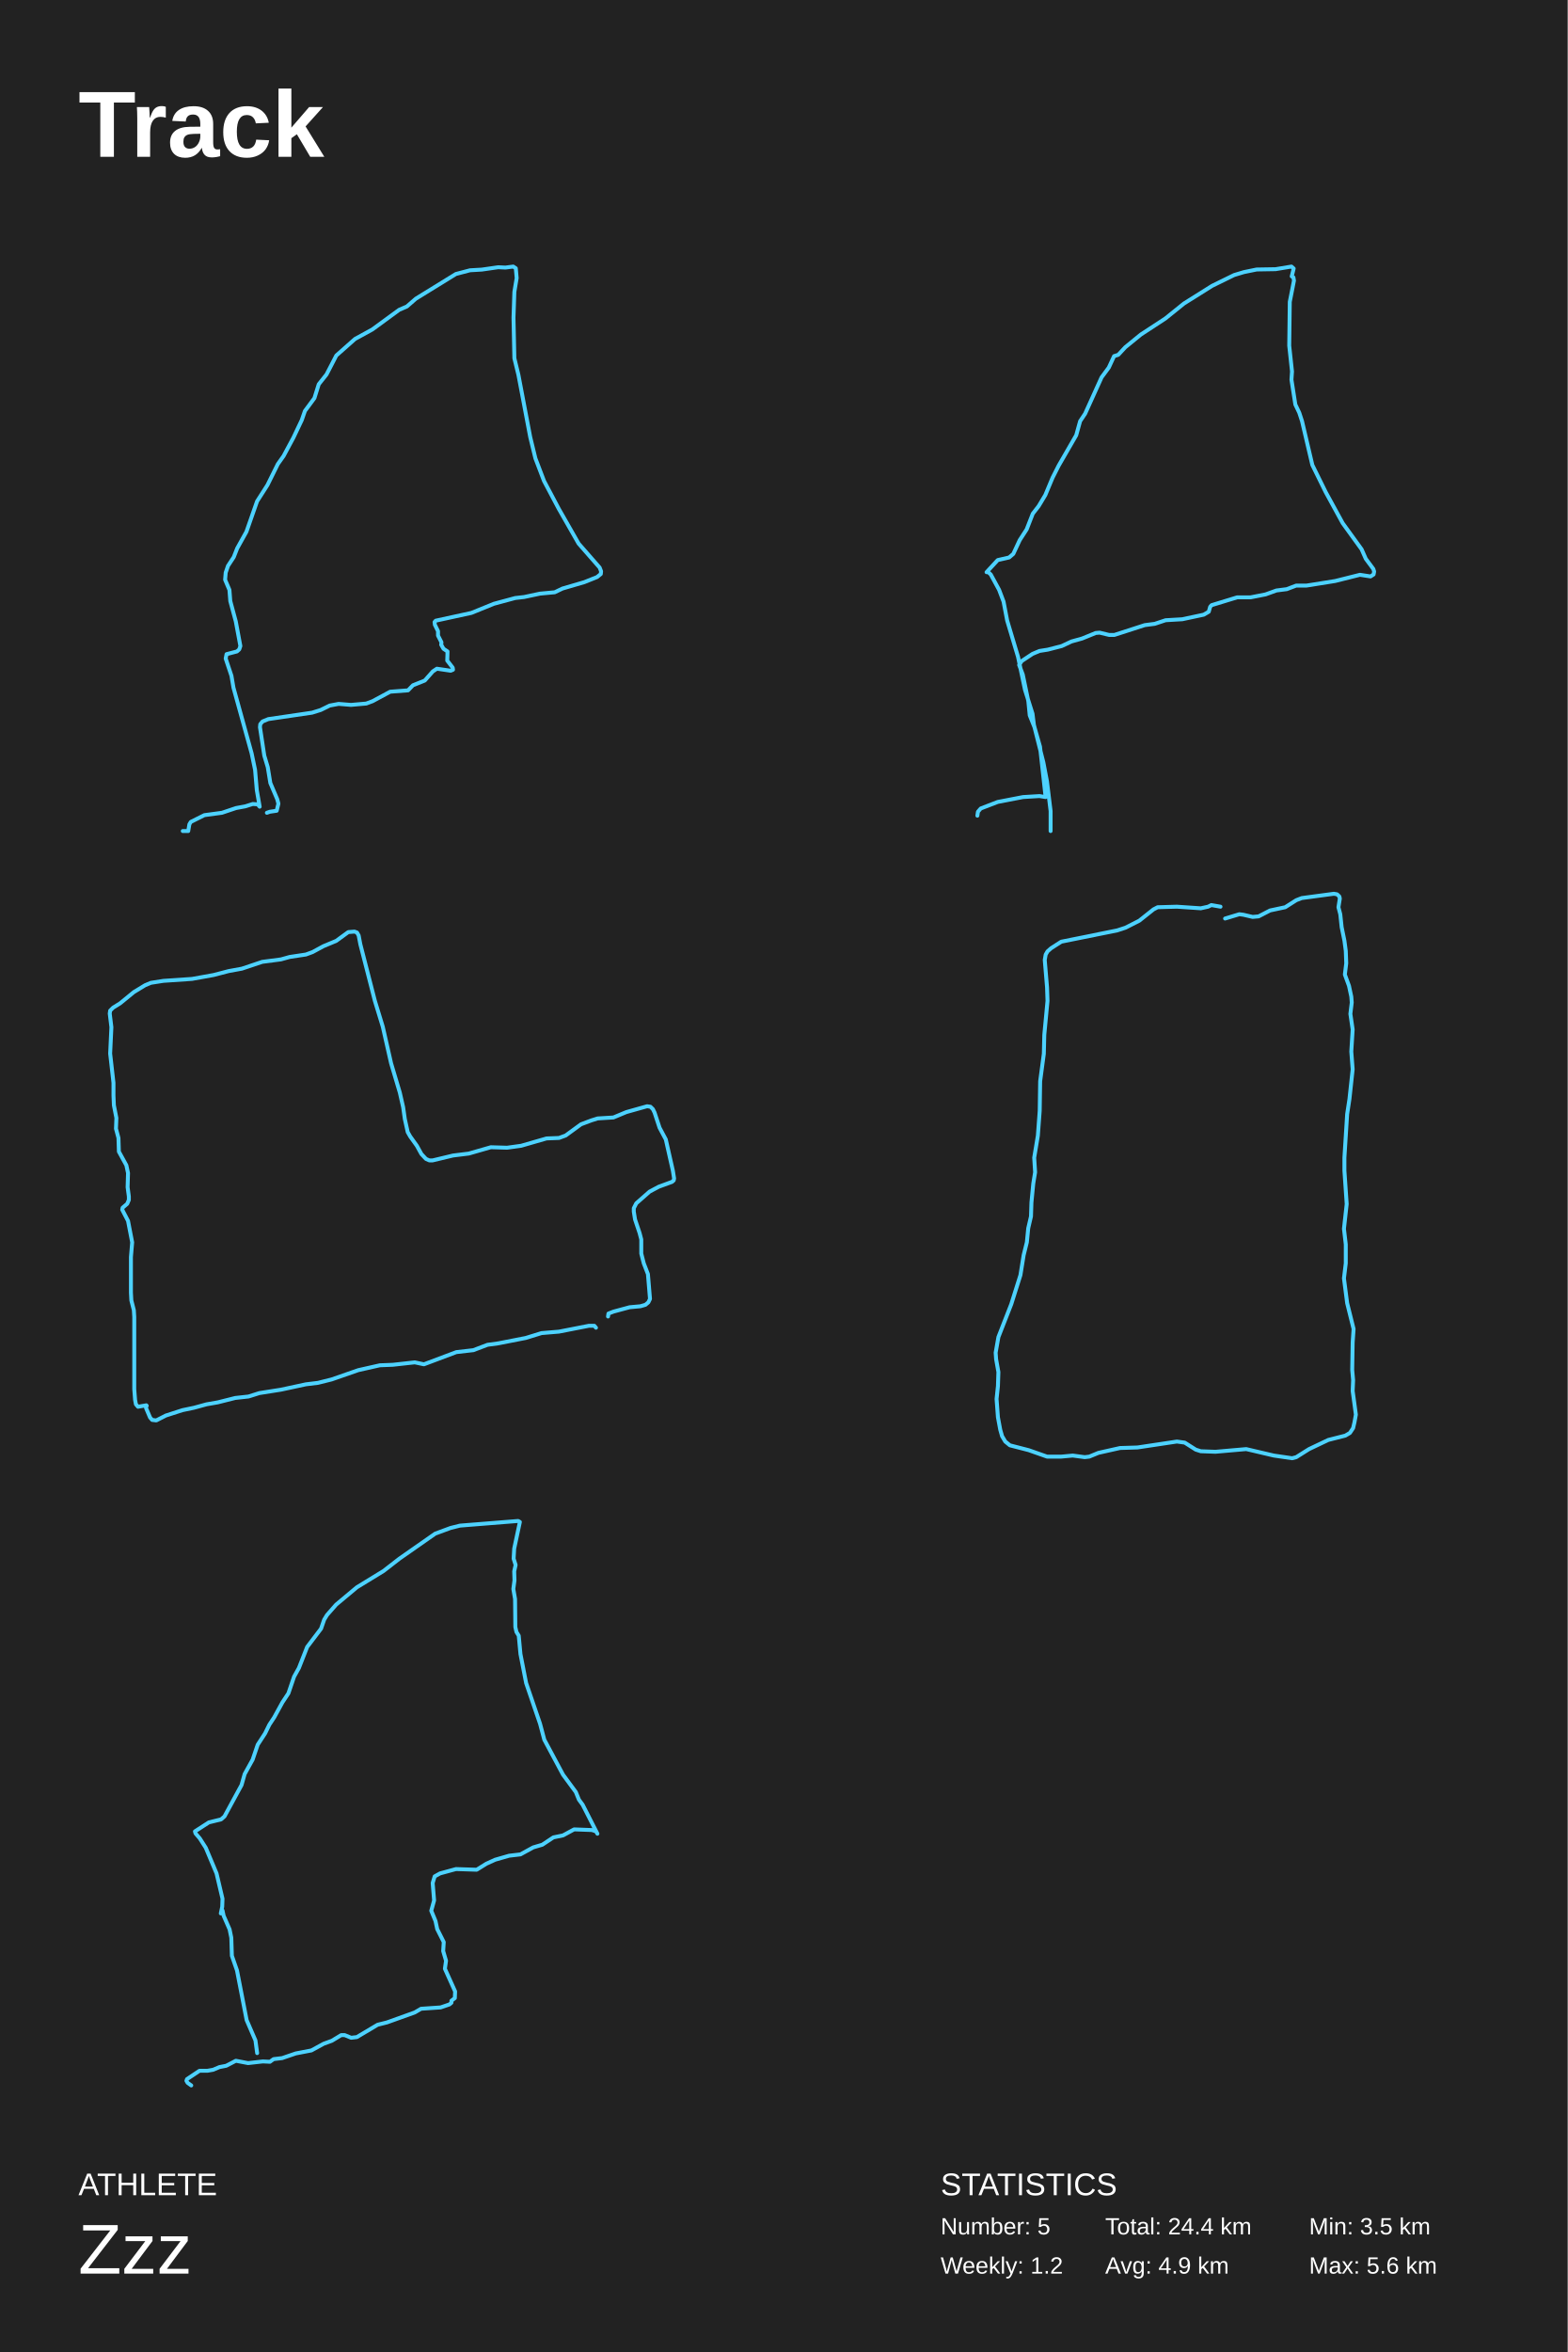
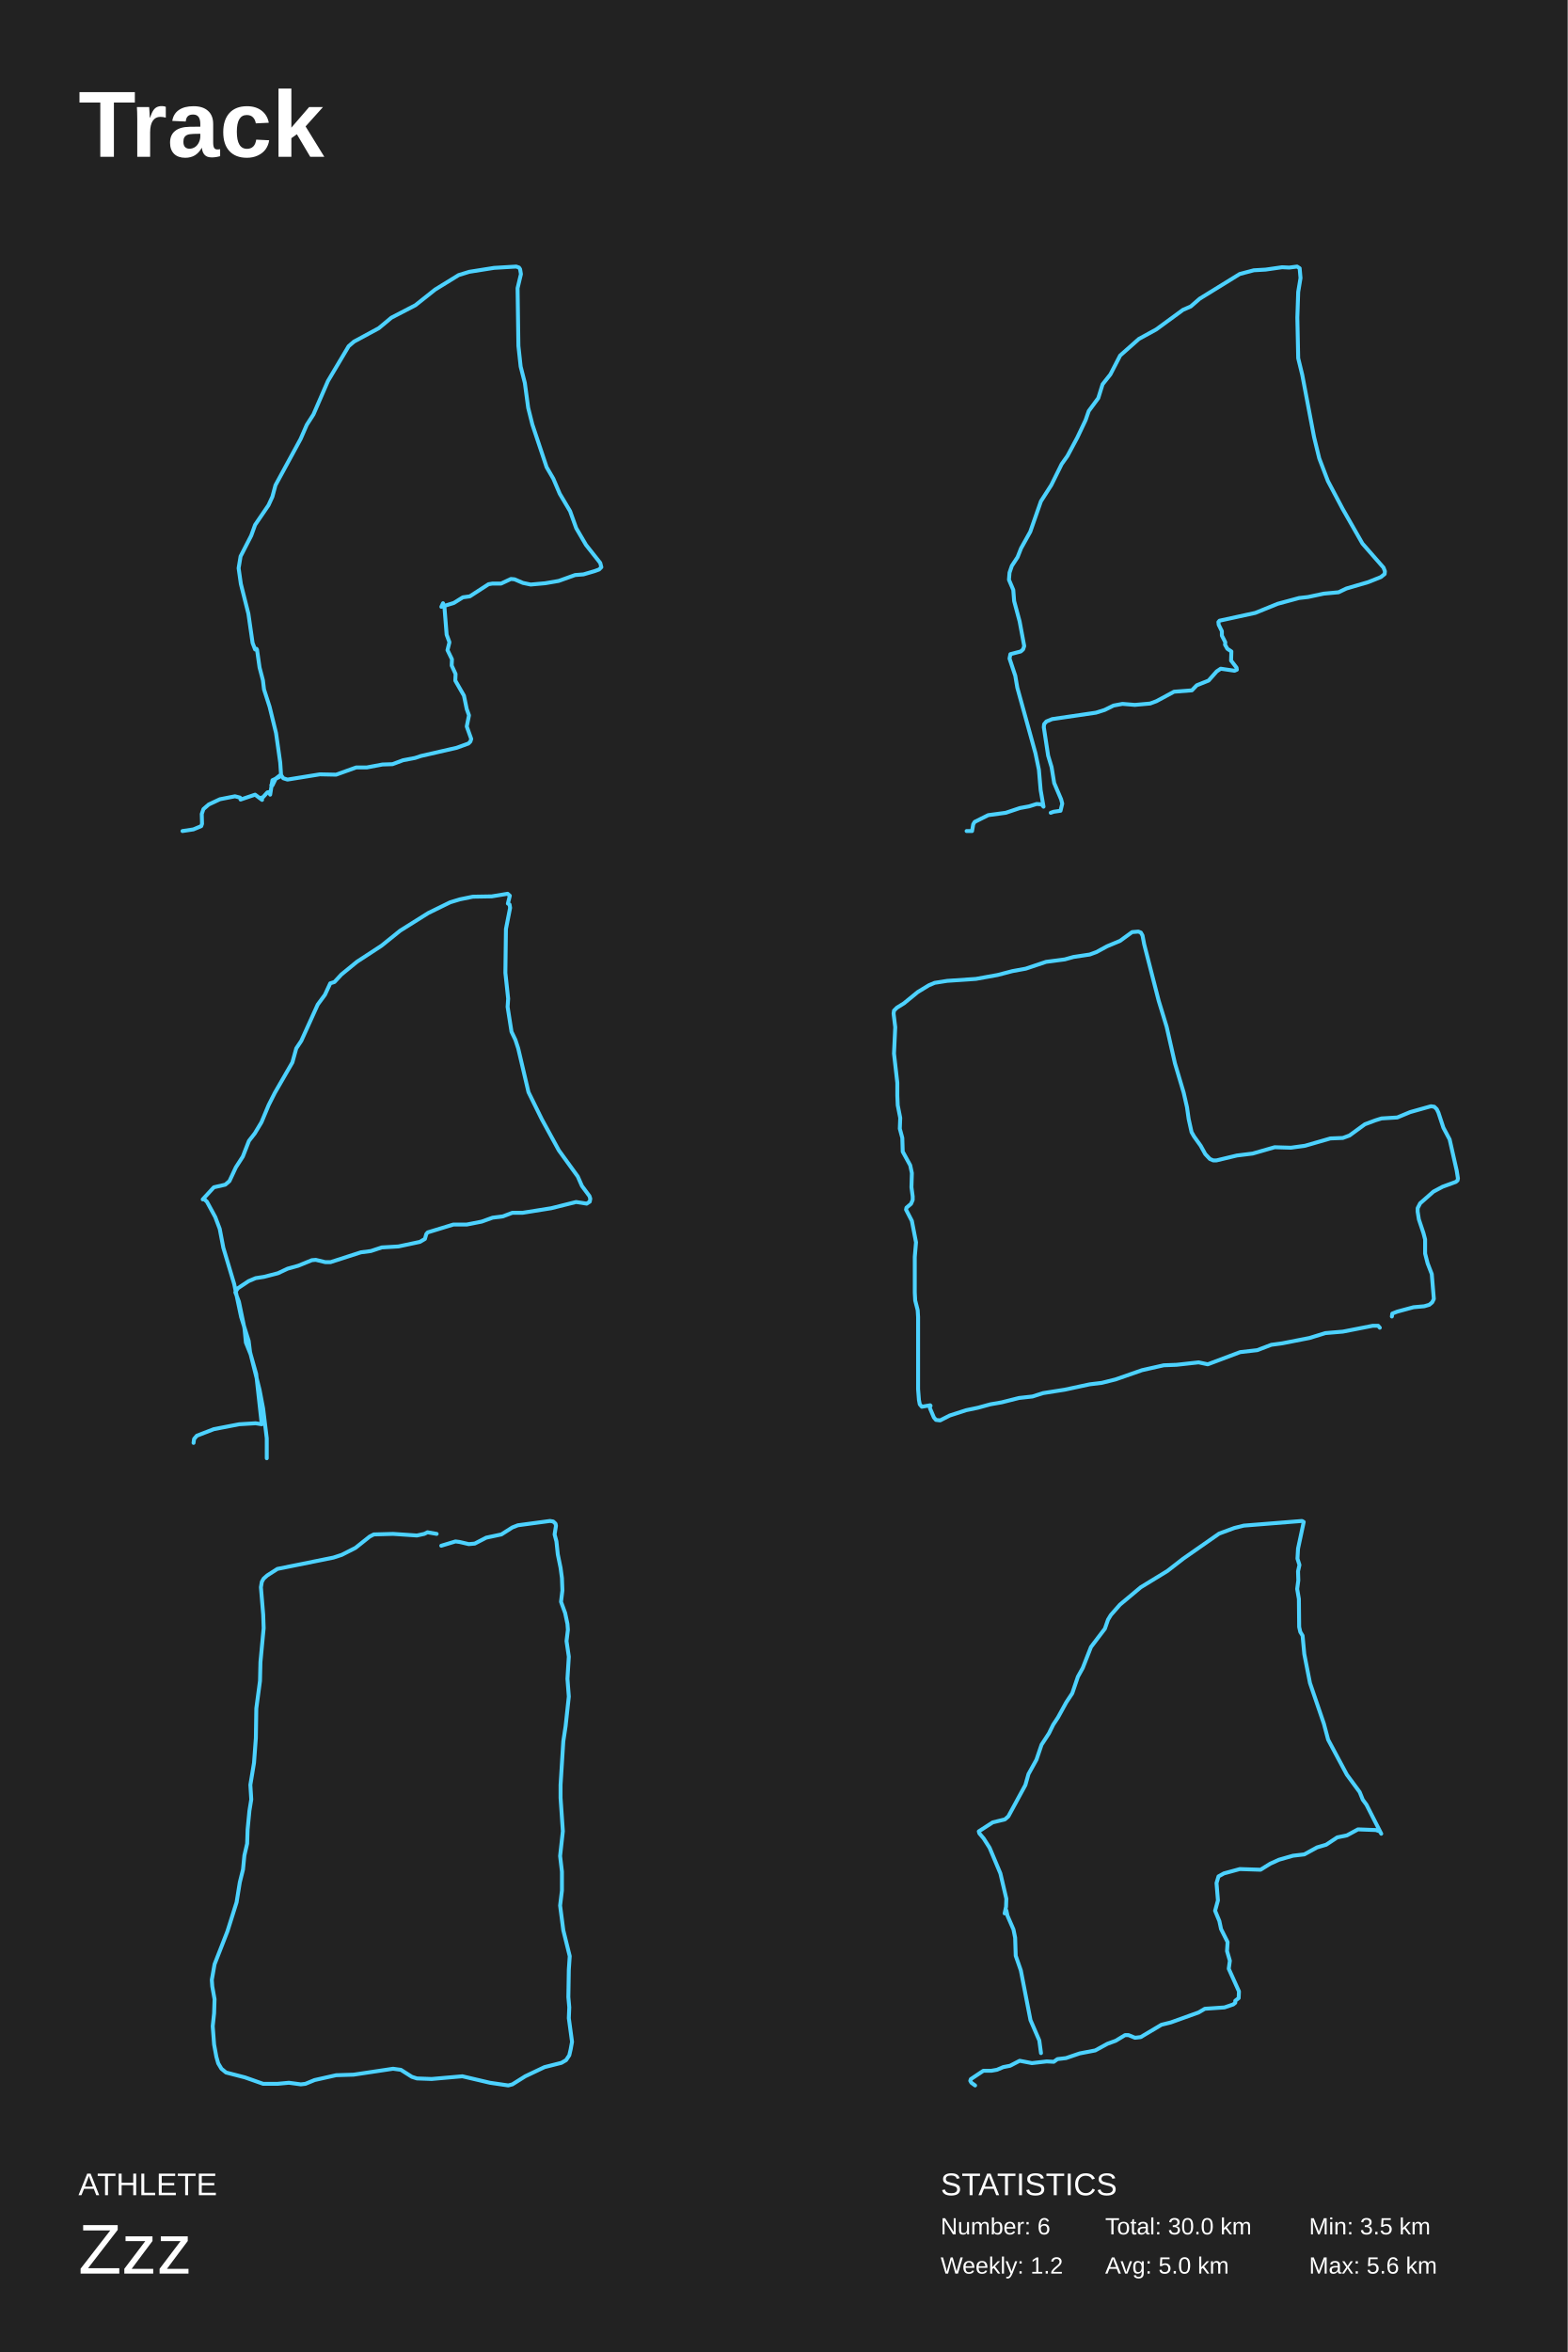
<svg xmlns="http://www.w3.org/2000/svg" baseProfile="full" height="300mm" version="1.1" viewBox="0,0,200,300" width="200mm">
  <defs />
  <rect fill="#222222" height="300" width="200" x="0" y="0" />
  <text fill="#FFFFFF" style="font-size:12px; font-family:Arial; font-weight:bold;" x="10" y="20">Track</text>
  <text fill="#FFFFFF" style="font-size:4px; font-family:Arial" x="10" y="280">ATHLETE</text>
  <text fill="#FFFFFF" style="font-size:9px; font-family:Arial" x="10" y="290">Zzz</text>
  <text fill="#FFFFFF" style="font-size:4px; font-family:Arial" x="120" y="280">STATISTICS</text>
-   <text fill="#FFFFFF" style="font-size:3px; font-family:Arial" x="120" y="285">Number: 5</text>
+   <text fill="#FFFFFF" style="font-size:3px; font-family:Arial" x="120" y="285">Number: 6</text>
  <text fill="#FFFFFF" style="font-size:3px; font-family:Arial" x="120" y="290">Weekly: 1.2</text>
-   <text fill="#FFFFFF" style="font-size:3px; font-family:Arial" x="141" y="285">Total: 24.4 km</text>
-   <text fill="#FFFFFF" style="font-size:3px; font-family:Arial" x="141" y="290">Avg: 4.9 km</text>
+   <text fill="#FFFFFF" style="font-size:3px; font-family:Arial" x="141" y="285">Total: 30.0 km</text>
+   <text fill="#FFFFFF" style="font-size:3px; font-family:Arial" x="141" y="290">Avg: 5.0 km</text>
  <text fill="#FFFFFF" style="font-size:3px; font-family:Arial" x="167" y="285">Min: 3.5 km</text>
  <text fill="#FFFFFF" style="font-size:3px; font-family:Arial" x="167" y="290">Max: 5.6 km</text>
-   <polyline fill="none" points="23.316,106.0 24.014,106.0 24.161,105.137 24.345,104.835 26.072,103.973 28.314,103.671 30.115,103.067 31.291,102.851 32.247,102.549 32.872,102.592 33.129,102.894 32.762,100.781 32.541,98.192 32.1,96.079 29.784,87.71 29.527,86.2 28.792,84 28.902,83.439 30.226,83.094 30.52,82.835 30.667,82.404 30.079,79.255 29.38,76.667 29.27,75.243 28.719,73.949 28.792,73.043 29.086,72.18 29.821,71.059 30.262,69.937 31.438,67.823 32.798,63.94 34.122,61.87 35.445,59.195 36.18,58.16 37.43,55.83 38.496,53.587 38.9,52.422 40.113,50.782 40.664,49.014 41.657,47.763 42.906,45.347 45.295,43.233 47.501,42.025 50.919,39.522 51.911,39.091 53.051,38.099 58.16,34.949 59.961,34.475 61.468,34.388 63.563,34.086 64.482,34.129 65.474,34.0 65.805,34.216 65.915,35.467 65.621,37.236 65.511,40.515 65.621,45.692 66.136,47.806 67.643,55.744 68.304,58.462 69.407,61.352 71.281,64.89 73.818,69.333 76.501,72.396 76.684,72.87 76.648,73.215 76.17,73.604 74.553,74.251 71.759,75.07 70.767,75.545 68.892,75.718 66.871,76.149 65.731,76.278 63.011,77.012 60.145,78.176 55.587,79.169 55.44,79.341 55.477,79.686 55.881,80.506 55.881,81.067 56.322,81.93 56.285,82.232 56.579,82.749 57.094,83.094 57.057,84.259 57.755,85.165 57.792,85.424 57.498,85.553 55.734,85.294 55.219,85.639 54.19,86.804 52.683,87.408 52.058,88.055 49.779,88.228 47.537,89.436 46.729,89.737 44.781,89.91 43.2,89.781 42.061,89.996 40.921,90.557 39.819,90.902 34.232,91.722 33.497,92.024 33.203,92.369 33.166,92.757 33.717,96.381 34.158,97.847 34.489,99.875 35.371,101.945 35.518,102.506 35.298,103.412 34.416,103.541 34.048,103.671" stroke="#4dd2ff" stroke-linecap="round" stroke-linejoin="round" stroke-width="0.5" />
-   <polyline fill="none" points="124.691,104.041 124.762,103.54 125.117,103.124 127.284,102.29 130.517,101.665 132.612,101.539 133.394,101.665 132.683,95.245 131.973,92.743 131.369,91.243 131.192,89.45 130.481,86.031 130.019,84.822 130.339,84.322 131.724,83.405 132.612,83.03 133.678,82.863 135.454,82.404 136.697,81.821 138.047,81.446 139.788,80.737 140.285,80.695 141.493,80.987 142.168,80.987 146.039,79.736 147.318,79.57 148.703,79.111 150.835,78.986 153.57,78.402 154.209,78.027 154.387,77.402 154.564,77.193 157.832,76.193 159.537,76.193 161.456,75.817 162.841,75.317 164.155,75.15 165.363,74.692 166.677,74.692 170.336,74.108 173.497,73.316 174.847,73.525 175.238,73.274 175.309,72.899 175.202,72.566 174.243,71.273 173.71,70.064 171.295,66.729 169.128,62.768 167.423,59.308 166.109,53.721 165.754,52.637 165.256,51.595 164.759,48.426 164.83,47.384 164.475,44.09 164.546,38.503 165.079,35.793 165.008,35.376 164.795,35.251 165.043,34.25 164.759,34.0 162.734,34.334 160.319,34.375 158.685,34.709 157.442,35.084 154.636,36.46 151.048,38.711 148.668,40.629 145.542,42.672 143.553,44.298 142.665,45.257 142.132,45.424 141.457,46.883 140.534,48.134 138.438,52.762 137.798,53.721 137.301,55.514 135.063,59.391 134.282,60.934 133.358,63.143 132.506,64.561 131.76,65.52 130.978,67.521 130.09,68.897 129.273,70.648 128.741,71.106 127.284,71.44 125.863,72.983 126.077,72.983 126.396,73.274 127.462,75.234 128.03,76.735 128.492,79.153 129.877,83.78 130.765,87.991 131.724,91.034 131.902,92.452 133.11,97.246 133.571,99.664 134.033,103.457 134.033,106.0" stroke="#4dd2ff" stroke-linecap="round" stroke-linejoin="round" stroke-width="0.5" />
-   <polyline fill="none" points="77.57,167.921 77.623,167.548 78.259,167.299 80.327,166.739 81.705,166.615 82.342,166.428 82.713,166.117 82.925,165.681 82.66,162.508 82.13,161.139 81.811,159.894 81.811,158.09 81.599,157.281 81.016,155.539 80.857,154.543 80.857,154.108 81.175,153.485 82.872,151.992 84.038,151.37 85.735,150.748 85.947,150.561 86.0,150.312 85.841,149.316 84.94,145.334 84.144,143.841 83.508,141.912 83.296,141.476 82.978,141.165 82.554,141.103 79.903,141.849 78.259,142.534 76.244,142.658 75.449,142.907 74.124,143.405 72.162,144.836 71.314,145.147 69.723,145.21 66.489,146.143 64.686,146.392 62.619,146.33 59.809,147.138 57.794,147.387 55.196,148.01 54.772,148.01 54.348,147.823 53.764,147.201 53.181,146.143 52.333,144.961 52.015,144.401 51.644,142.72 51.432,141.227 51.007,139.36 49.894,135.627 48.834,130.96 47.826,127.662 45.971,120.443 45.758,119.323 45.546,118.95 45.228,118.825 44.433,118.888 42.895,120.008 41.252,120.692 39.873,121.439 39.025,121.75 36.957,122.061 35.844,122.372 33.458,122.684 30.86,123.555 29.163,123.866 27.255,124.364 24.498,124.861 20.839,125.11 19.249,125.359 18.507,125.67 17.075,126.542 15.325,127.973 14.424,128.533 14.053,128.906 14.0,129.28 14.212,131.022 14.053,134.382 14.477,138.116 14.477,139.734 14.53,140.978 14.848,142.596 14.795,143.965 15.113,145.147 15.166,146.89 16.121,148.632 16.333,149.627 16.28,151.432 16.439,152.614 16.439,153.05 16.227,153.548 15.644,154.045 15.591,154.294 16.333,155.725 16.863,158.463 16.704,160.33 16.704,164.872 16.757,165.868 17.075,167.112 17.128,167.984 17.128,177.192 17.234,178.561 17.34,179.121 17.605,179.432 18.666,179.246 18.719,179.308 18.613,179.495 18.666,179.681 19.143,180.801 19.408,181.112 19.938,181.175 21.158,180.552 23.278,179.868 24.763,179.557 26.353,179.121 27.785,178.872 30.012,178.312 31.708,178.126 33.087,177.69 35.844,177.255 39.025,176.57 40.563,176.384 42.312,175.948 45.705,174.766 48.462,174.144 50.106,174.081 52.916,173.77 54.082,174.019 58.218,172.464 60.392,172.215 62.194,171.53 63.573,171.344 67.072,170.659 69.087,170.037 71.314,169.85 75.131,169.104 75.82,169.104 76.032,169.352" stroke="#4dd2ff" stroke-linecap="round" stroke-linejoin="round" stroke-width="0.5" />
-   <polyline fill="none" points="156.293,117.16 158.108,116.611 158.635,116.68 159.806,116.954 160.567,116.886 162.031,116.13 163.963,115.718 165.368,114.824 166.07,114.55 170.168,114.0 170.578,114.069 170.871,114.344 170.929,114.618 170.754,115.718 170.988,116.611 171.163,118.26 171.515,119.977 171.69,121.283 171.749,122.863 171.573,124.306 172.1,125.749 172.393,127.123 172.451,127.878 172.276,129.321 172.568,131.314 172.393,134.131 172.568,136.398 172.159,140.177 171.866,142.1 171.515,147.665 171.515,149.314 171.807,153.574 171.456,156.734 171.69,158.726 171.69,161.131 171.456,163.054 171.866,166.215 172.686,169.512 172.568,171.23 172.51,174.733 172.627,176.039 172.568,177.413 172.978,180.435 172.803,181.397 172.627,182.153 172.217,182.771 171.632,183.115 169.466,183.664 167.007,184.832 165.368,185.863 164.841,186.0 162.499,185.657 158.986,184.832 155.064,185.176 153.191,185.107 152.547,184.901 151.142,184.008 150.146,183.87 145.112,184.626 142.887,184.695 140.135,185.313 138.965,185.794 138.379,185.863 136.857,185.657 135.393,185.794 133.579,185.794 131.237,184.97 128.837,184.351 128.251,183.87 127.841,183.183 127.607,182.359 127.314,180.779 127.139,178.443 127.314,176.794 127.373,175.008 127.08,173.359 127.022,172.535 127.373,170.543 129.012,166.352 130.183,162.642 130.593,160.1 131.003,158.451 131.178,156.665 131.53,155.154 131.588,153.367 131.822,150.963 132.056,149.52 131.939,147.665 132.408,144.848 132.642,141.688 132.7,137.909 133.169,134.405 133.227,132.001 133.637,127.672 133.579,125.955 133.286,122.451 133.403,121.764 133.637,121.352 134.105,120.939 135.393,120.115 142.536,118.672 143.589,118.328 145.346,117.435 147.161,115.992 147.688,115.718 150.146,115.649 153.191,115.855 154.127,115.649 154.537,115.443 155.708,115.649" stroke="#4dd2ff" stroke-linecap="round" stroke-linejoin="round" stroke-width="0.5" />
-   <polyline fill="none" points="24.4,266.0 23.929,265.66 23.784,265.405 23.857,265.192 25.451,264.129 26.466,264.129 27.19,264.001 27.988,263.661 28.857,263.491 30.089,262.853 31.647,263.151 33.531,262.938 34.437,262.981 34.908,262.641 35.995,262.513 37.735,261.918 39.728,261.535 41.286,260.684 42.336,260.302 43.532,259.579 43.967,259.579 44.8,259.919 45.525,259.834 48.17,258.261 49.366,257.963 52.917,256.687 53.714,256.219 56.214,256.049 57.337,255.666 57.591,255.454 57.591,255.199 58.026,254.859 58.062,254.008 56.758,251.116 56.903,250.096 56.54,248.862 56.613,247.714 55.779,246.056 55.562,245.035 55.018,243.717 55.381,242.398 55.2,240.187 55.453,239.336 56.142,238.954 58.171,238.401 60.816,238.486 62.048,237.72 63.171,237.21 64.947,236.7 66.396,236.53 68.027,235.637 69.186,235.296 70.599,234.361 71.831,234.106 73.244,233.34 75.527,233.425 76.034,233.595 76.216,233.893 74.331,230.193 73.86,229.555 73.462,228.577 71.831,226.365 69.44,221.9 68.896,219.859 67.121,214.67 66.396,210.97 66.179,208.631 65.889,208.163 65.744,207.525 65.708,203.952 65.49,202.676 65.635,201.571 65.599,200.422 65.78,199.614 65.526,198.806 65.599,197.53 66.324,194.128 66.106,194.0 58.678,194.595 57.482,194.893 55.526,195.616 50.96,198.806 48.931,200.38 45.525,202.464 42.88,204.675 41.72,205.994 41.358,206.589 40.96,207.738 39.184,210.077 38.133,212.756 37.517,213.862 36.793,215.988 36.032,217.137 34.981,219.051 34.365,219.986 33.821,221.092 32.879,222.538 32.227,224.452 31.212,226.28 30.814,227.684 28.64,231.681 28.205,232.064 26.647,232.447 24.871,233.595 24.944,233.85 25.487,234.488 26.248,235.679 27.625,238.954 28.386,242.186 28.35,243.206 28.169,244.057 28.386,243.674 28.531,244.355 29.292,246.098 29.509,247.161 29.582,249.458 30.234,251.329 31.466,257.665 32.589,260.259 32.807,261.875" stroke="#4dd2ff" stroke-linecap="round" stroke-linejoin="round" stroke-width="0.5" />
+   <polyline fill="none" points="23.282,106.0 24.671,105.791 25.669,105.373 25.775,105.08 25.74,103.826 25.954,103.199 26.63,102.614 28.055,101.945 29.979,101.568 30.62,101.736 30.692,101.986 32.544,101.359 33.435,102.028 33.363,101.736 33.506,101.736 34.112,101.067 34.325,101.025 34.468,101.359 34.753,99.52 35.643,99.102 35.857,98.851 35.75,97.262 35.216,93.499 34.397,90.154 33.684,87.939 33.542,86.768 33.114,85.137 32.793,82.879 32.722,82.754 32.687,82.879 32.544,82.838 32.223,82.001 31.689,78.28 30.727,74.476 30.442,72.469 30.692,70.963 32.045,68.329 32.544,66.949 34.254,64.441 34.753,63.354 35.145,61.89 38.351,55.994 39.135,54.196 39.99,52.858 41.842,48.593 44.478,44.161 45.155,43.576 48.326,41.861 49.929,40.523 52.992,38.934 55.522,36.927 58.514,35.087 59.868,34.669 63.039,34.167 65.853,34.0 66.209,34.125 66.352,34.335 66.458,34.962 66.031,36.76 66.138,44.119 66.423,46.754 66.957,48.844 67.385,52.022 67.919,54.155 69.736,59.59 70.591,61.054 71.41,62.977 72.728,65.193 73.512,67.368 74.759,69.5 76.576,71.8 76.718,72.343 76.433,72.636 75.863,72.845 74.438,73.263 73.37,73.347 71.268,74.099 69.558,74.392 67.705,74.559 66.708,74.35 65.639,73.89 65.176,73.848 63.929,74.434 62.825,74.434 62.326,74.517 59.939,76.064 59.049,76.19 57.909,76.901 56.306,77.402 56.519,76.942 56.697,77.402 56.982,80.956 57.339,81.918 57.089,82.921 57.659,84.092 57.624,84.886 58.122,85.973 58.087,86.81 59.191,88.733 59.547,90.447 59.832,91.242 59.547,92.663 60.117,94.252 60.01,94.586 59.761,94.837 58.265,95.381 53.705,96.426 52.957,96.677 51.425,96.969 50.071,97.471 48.789,97.513 46.794,97.889 45.44,97.889 42.875,98.809 40.809,98.767 36.676,99.436 36.142,99.269 35.822,98.809 35.18,99.311 34.753,100.189 34.61,100.147" stroke="#4dd2ff" stroke-linecap="round" stroke-linejoin="round" stroke-width="0.5" />
+   <polyline fill="none" points="123.316,106.0 124.014,106.0 124.161,105.137 124.345,104.835 126.072,103.973 128.314,103.671 130.115,103.067 131.291,102.851 132.247,102.549 132.872,102.592 133.129,102.894 132.762,100.781 132.541,98.192 132.1,96.079 129.784,87.71 129.527,86.2 128.792,84 128.902,83.439 130.226,83.094 130.52,82.835 130.667,82.404 130.079,79.255 129.38,76.667 129.27,75.243 128.719,73.949 128.792,73.043 129.086,72.18 129.821,71.059 130.262,69.937 131.438,67.823 132.798,63.94 134.122,61.87 135.445,59.195 136.18,58.16 137.43,55.83 138.496,53.587 138.9,52.422 140.113,50.782 140.664,49.014 141.657,47.763 142.906,45.347 145.295,43.233 147.501,42.025 150.919,39.522 151.911,39.091 153.051,38.099 158.16,34.949 159.961,34.475 161.468,34.388 163.563,34.086 164.482,34.129 165.474,34.0 165.805,34.216 165.915,35.467 165.621,37.236 165.511,40.515 165.621,45.692 166.136,47.806 167.643,55.744 168.304,58.462 169.407,61.352 171.281,64.89 173.818,69.333 176.501,72.396 176.684,72.87 176.648,73.215 176.17,73.604 174.553,74.251 171.759,75.07 170.767,75.545 168.892,75.718 166.871,76.149 165.731,76.278 163.011,77.012 160.145,78.176 155.587,79.169 155.44,79.341 155.477,79.686 155.881,80.506 155.881,81.067 156.322,81.93 156.285,82.232 156.579,82.749 157.094,83.094 157.057,84.259 157.755,85.165 157.792,85.424 157.498,85.553 155.734,85.294 155.219,85.639 154.19,86.804 152.683,87.408 152.058,88.055 149.779,88.228 147.537,89.436 146.729,89.737 144.781,89.91 143.2,89.781 142.061,89.996 140.921,90.557 139.819,90.902 134.232,91.722 133.497,92.024 133.203,92.369 133.166,92.757 133.717,96.381 134.158,97.847 134.489,99.875 135.371,101.945 135.518,102.506 135.298,103.412 134.416,103.541 134.048,103.671" stroke="#4dd2ff" stroke-linecap="round" stroke-linejoin="round" stroke-width="0.5" />
+   <polyline fill="none" points="24.691,184.041 24.762,183.54 25.117,183.124 27.284,182.29 30.517,181.665 32.612,181.539 33.394,181.665 32.683,175.245 31.973,172.743 31.369,171.243 31.192,169.45 30.481,166.031 30.019,164.822 30.339,164.322 31.724,163.405 32.612,163.03 33.678,162.863 35.454,162.404 36.697,161.821 38.047,161.446 39.788,160.737 40.285,160.695 41.493,160.987 42.168,160.987 46.039,159.736 47.318,159.57 48.703,159.111 50.835,158.986 53.57,158.402 54.209,158.027 54.387,157.402 54.564,157.193 57.832,156.193 59.537,156.193 61.456,155.817 62.841,155.317 64.155,155.15 65.363,154.692 66.677,154.692 70.336,154.108 73.497,153.316 74.847,153.525 75.238,153.274 75.309,152.899 75.202,152.566 74.243,151.273 73.71,150.064 71.295,146.729 69.128,142.768 67.423,139.308 66.109,133.721 65.754,132.637 65.256,131.595 64.759,128.426 64.83,127.384 64.475,124.09 64.546,118.503 65.079,115.793 65.008,115.376 64.795,115.251 65.043,114.25 64.759,114.0 62.734,114.334 60.319,114.375 58.685,114.709 57.442,115.084 54.636,116.46 51.048,118.711 48.668,120.629 45.542,122.672 43.553,124.298 42.665,125.257 42.132,125.424 41.457,126.883 40.534,128.134 38.438,132.762 37.798,133.721 37.301,135.514 35.063,139.391 34.282,140.934 33.358,143.143 32.506,144.561 31.76,145.52 30.978,147.521 30.09,148.897 29.273,150.648 28.741,151.106 27.284,151.44 25.863,152.983 26.077,152.983 26.396,153.274 27.462,155.234 28.03,156.735 28.492,159.153 29.877,163.78 30.765,167.991 31.724,171.034 31.902,172.452 33.11,177.246 33.571,179.664 34.033,183.457 34.033,186.0" stroke="#4dd2ff" stroke-linecap="round" stroke-linejoin="round" stroke-width="0.5" />
+   <polyline fill="none" points="177.57,167.921 177.623,167.548 178.259,167.299 180.327,166.739 181.705,166.615 182.342,166.428 182.713,166.117 182.925,165.681 182.66,162.508 182.13,161.139 181.811,159.894 181.811,158.09 181.599,157.281 181.016,155.539 180.857,154.543 180.857,154.108 181.175,153.485 182.872,151.992 184.038,151.37 185.735,150.748 185.947,150.561 186.0,150.312 185.841,149.316 184.94,145.334 184.144,143.841 183.508,141.912 183.296,141.476 182.978,141.165 182.554,141.103 179.903,141.849 178.259,142.534 176.244,142.658 175.449,142.907 174.124,143.405 172.162,144.836 171.314,145.147 169.723,145.21 166.489,146.143 164.686,146.392 162.619,146.33 159.809,147.138 157.794,147.387 155.196,148.01 154.772,148.01 154.348,147.823 153.764,147.201 153.181,146.143 152.333,144.961 152.015,144.401 151.644,142.72 151.432,141.227 151.007,139.36 149.894,135.627 148.834,130.96 147.826,127.662 145.971,120.443 145.758,119.323 145.546,118.95 145.228,118.825 144.433,118.888 142.895,120.008 141.252,120.692 139.873,121.439 139.025,121.75 136.957,122.061 135.844,122.372 133.458,122.684 130.86,123.555 129.163,123.866 127.255,124.364 124.498,124.861 120.839,125.11 119.249,125.359 118.507,125.67 117.075,126.542 115.325,127.973 114.424,128.533 114.053,128.906 114.0,129.28 114.212,131.022 114.053,134.382 114.477,138.116 114.477,139.734 114.53,140.978 114.848,142.596 114.795,143.965 115.113,145.147 115.166,146.89 116.121,148.632 116.333,149.627 116.28,151.432 116.439,152.614 116.439,153.05 116.227,153.548 115.644,154.045 115.591,154.294 116.333,155.725 116.863,158.463 116.704,160.33 116.704,164.872 116.757,165.868 117.075,167.112 117.128,167.984 117.128,177.192 117.234,178.561 117.34,179.121 117.605,179.432 118.666,179.246 118.719,179.308 118.613,179.495 118.666,179.681 119.143,180.801 119.408,181.112 119.938,181.175 121.158,180.552 123.278,179.868 124.763,179.557 126.353,179.121 127.785,178.872 130.012,178.312 131.708,178.126 133.087,177.69 135.844,177.255 139.025,176.57 140.563,176.384 142.312,175.948 145.705,174.766 148.462,174.144 150.106,174.081 152.916,173.77 154.082,174.019 158.218,172.464 160.392,172.215 162.194,171.53 163.573,171.344 167.072,170.659 169.087,170.037 171.314,169.85 175.131,169.104 175.82,169.104 176.032,169.352" stroke="#4dd2ff" stroke-linecap="round" stroke-linejoin="round" stroke-width="0.5" />
+   <polyline fill="none" points="56.293,197.16 58.108,196.611 58.635,196.68 59.806,196.954 60.567,196.886 62.031,196.13 63.963,195.718 65.368,194.824 66.07,194.55 70.168,194.0 70.578,194.069 70.871,194.344 70.929,194.618 70.754,195.718 70.988,196.611 71.163,198.26 71.515,199.977 71.69,201.283 71.749,202.863 71.573,204.306 72.1,205.749 72.393,207.123 72.451,207.878 72.276,209.321 72.568,211.314 72.393,214.131 72.568,216.398 72.159,220.177 71.866,222.1 71.515,227.665 71.515,229.314 71.807,233.574 71.456,236.734 71.69,238.726 71.69,241.131 71.456,243.054 71.866,246.215 72.686,249.512 72.568,251.23 72.51,254.733 72.627,256.039 72.568,257.413 72.978,260.435 72.803,261.397 72.627,262.153 72.217,262.771 71.632,263.115 69.466,263.664 67.007,264.832 65.368,265.863 64.841,266.0 62.499,265.657 58.986,264.832 55.064,265.176 53.191,265.107 52.547,264.901 51.142,264.008 50.146,263.87 45.112,264.626 42.887,264.695 40.135,265.313 38.965,265.794 38.379,265.863 36.857,265.657 35.393,265.794 33.579,265.794 31.237,264.97 28.837,264.351 28.251,263.87 27.841,263.183 27.607,262.359 27.314,260.779 27.139,258.443 27.314,256.794 27.373,255.008 27.08,253.359 27.022,252.535 27.373,250.543 29.012,246.352 30.183,242.642 30.593,240.1 31.003,238.451 31.178,236.665 31.53,235.154 31.588,233.367 31.822,230.963 32.056,229.52 31.939,227.665 32.408,224.848 32.642,221.688 32.7,217.909 33.169,214.405 33.227,212.001 33.637,207.672 33.579,205.955 33.286,202.451 33.403,201.764 33.637,201.352 34.105,200.939 35.393,200.115 42.536,198.672 43.589,198.328 45.346,197.435 47.161,195.992 47.688,195.718 50.146,195.649 53.191,195.855 54.127,195.649 54.537,195.443 55.708,195.649" stroke="#4dd2ff" stroke-linecap="round" stroke-linejoin="round" stroke-width="0.5" />
+   <polyline fill="none" points="124.4,266.0 123.929,265.66 123.784,265.405 123.857,265.192 125.451,264.129 126.466,264.129 127.19,264.001 127.988,263.661 128.857,263.491 130.089,262.853 131.647,263.151 133.531,262.938 134.437,262.981 134.908,262.641 135.995,262.513 137.735,261.918 139.728,261.535 141.286,260.684 142.336,260.302 143.532,259.579 143.967,259.579 144.8,259.919 145.525,259.834 148.17,258.261 149.366,257.963 152.917,256.687 153.714,256.219 156.214,256.049 157.337,255.666 157.591,255.454 157.591,255.199 158.026,254.859 158.062,254.008 156.758,251.116 156.903,250.096 156.54,248.862 156.613,247.714 155.779,246.056 155.562,245.035 155.018,243.717 155.381,242.398 155.2,240.187 155.453,239.336 156.142,238.954 158.171,238.401 160.816,238.486 162.048,237.72 163.171,237.21 164.947,236.7 166.396,236.53 168.027,235.637 169.186,235.296 170.599,234.361 171.831,234.106 173.244,233.34 175.527,233.425 176.034,233.595 176.216,233.893 174.331,230.193 173.86,229.555 173.462,228.577 171.831,226.365 169.44,221.9 168.896,219.859 167.121,214.67 166.396,210.97 166.179,208.631 165.889,208.163 165.744,207.525 165.708,203.952 165.49,202.676 165.635,201.571 165.599,200.422 165.78,199.614 165.526,198.806 165.599,197.53 166.324,194.128 166.106,194.0 158.678,194.595 157.482,194.893 155.526,195.616 150.96,198.806 148.931,200.38 145.525,202.464 142.88,204.675 141.72,205.994 141.358,206.589 140.96,207.738 139.184,210.077 138.133,212.756 137.517,213.862 136.793,215.988 136.032,217.137 134.981,219.051 134.365,219.986 133.821,221.092 132.879,222.538 132.227,224.452 131.212,226.28 130.814,227.684 128.64,231.681 128.205,232.064 126.647,232.447 124.871,233.595 124.944,233.85 125.487,234.488 126.248,235.679 127.625,238.954 128.386,242.186 128.35,243.206 128.169,244.057 128.386,243.674 128.531,244.355 129.292,246.098 129.509,247.161 129.582,249.458 130.234,251.329 131.466,257.665 132.589,260.259 132.807,261.875" stroke="#4dd2ff" stroke-linecap="round" stroke-linejoin="round" stroke-width="0.5" />
</svg>
